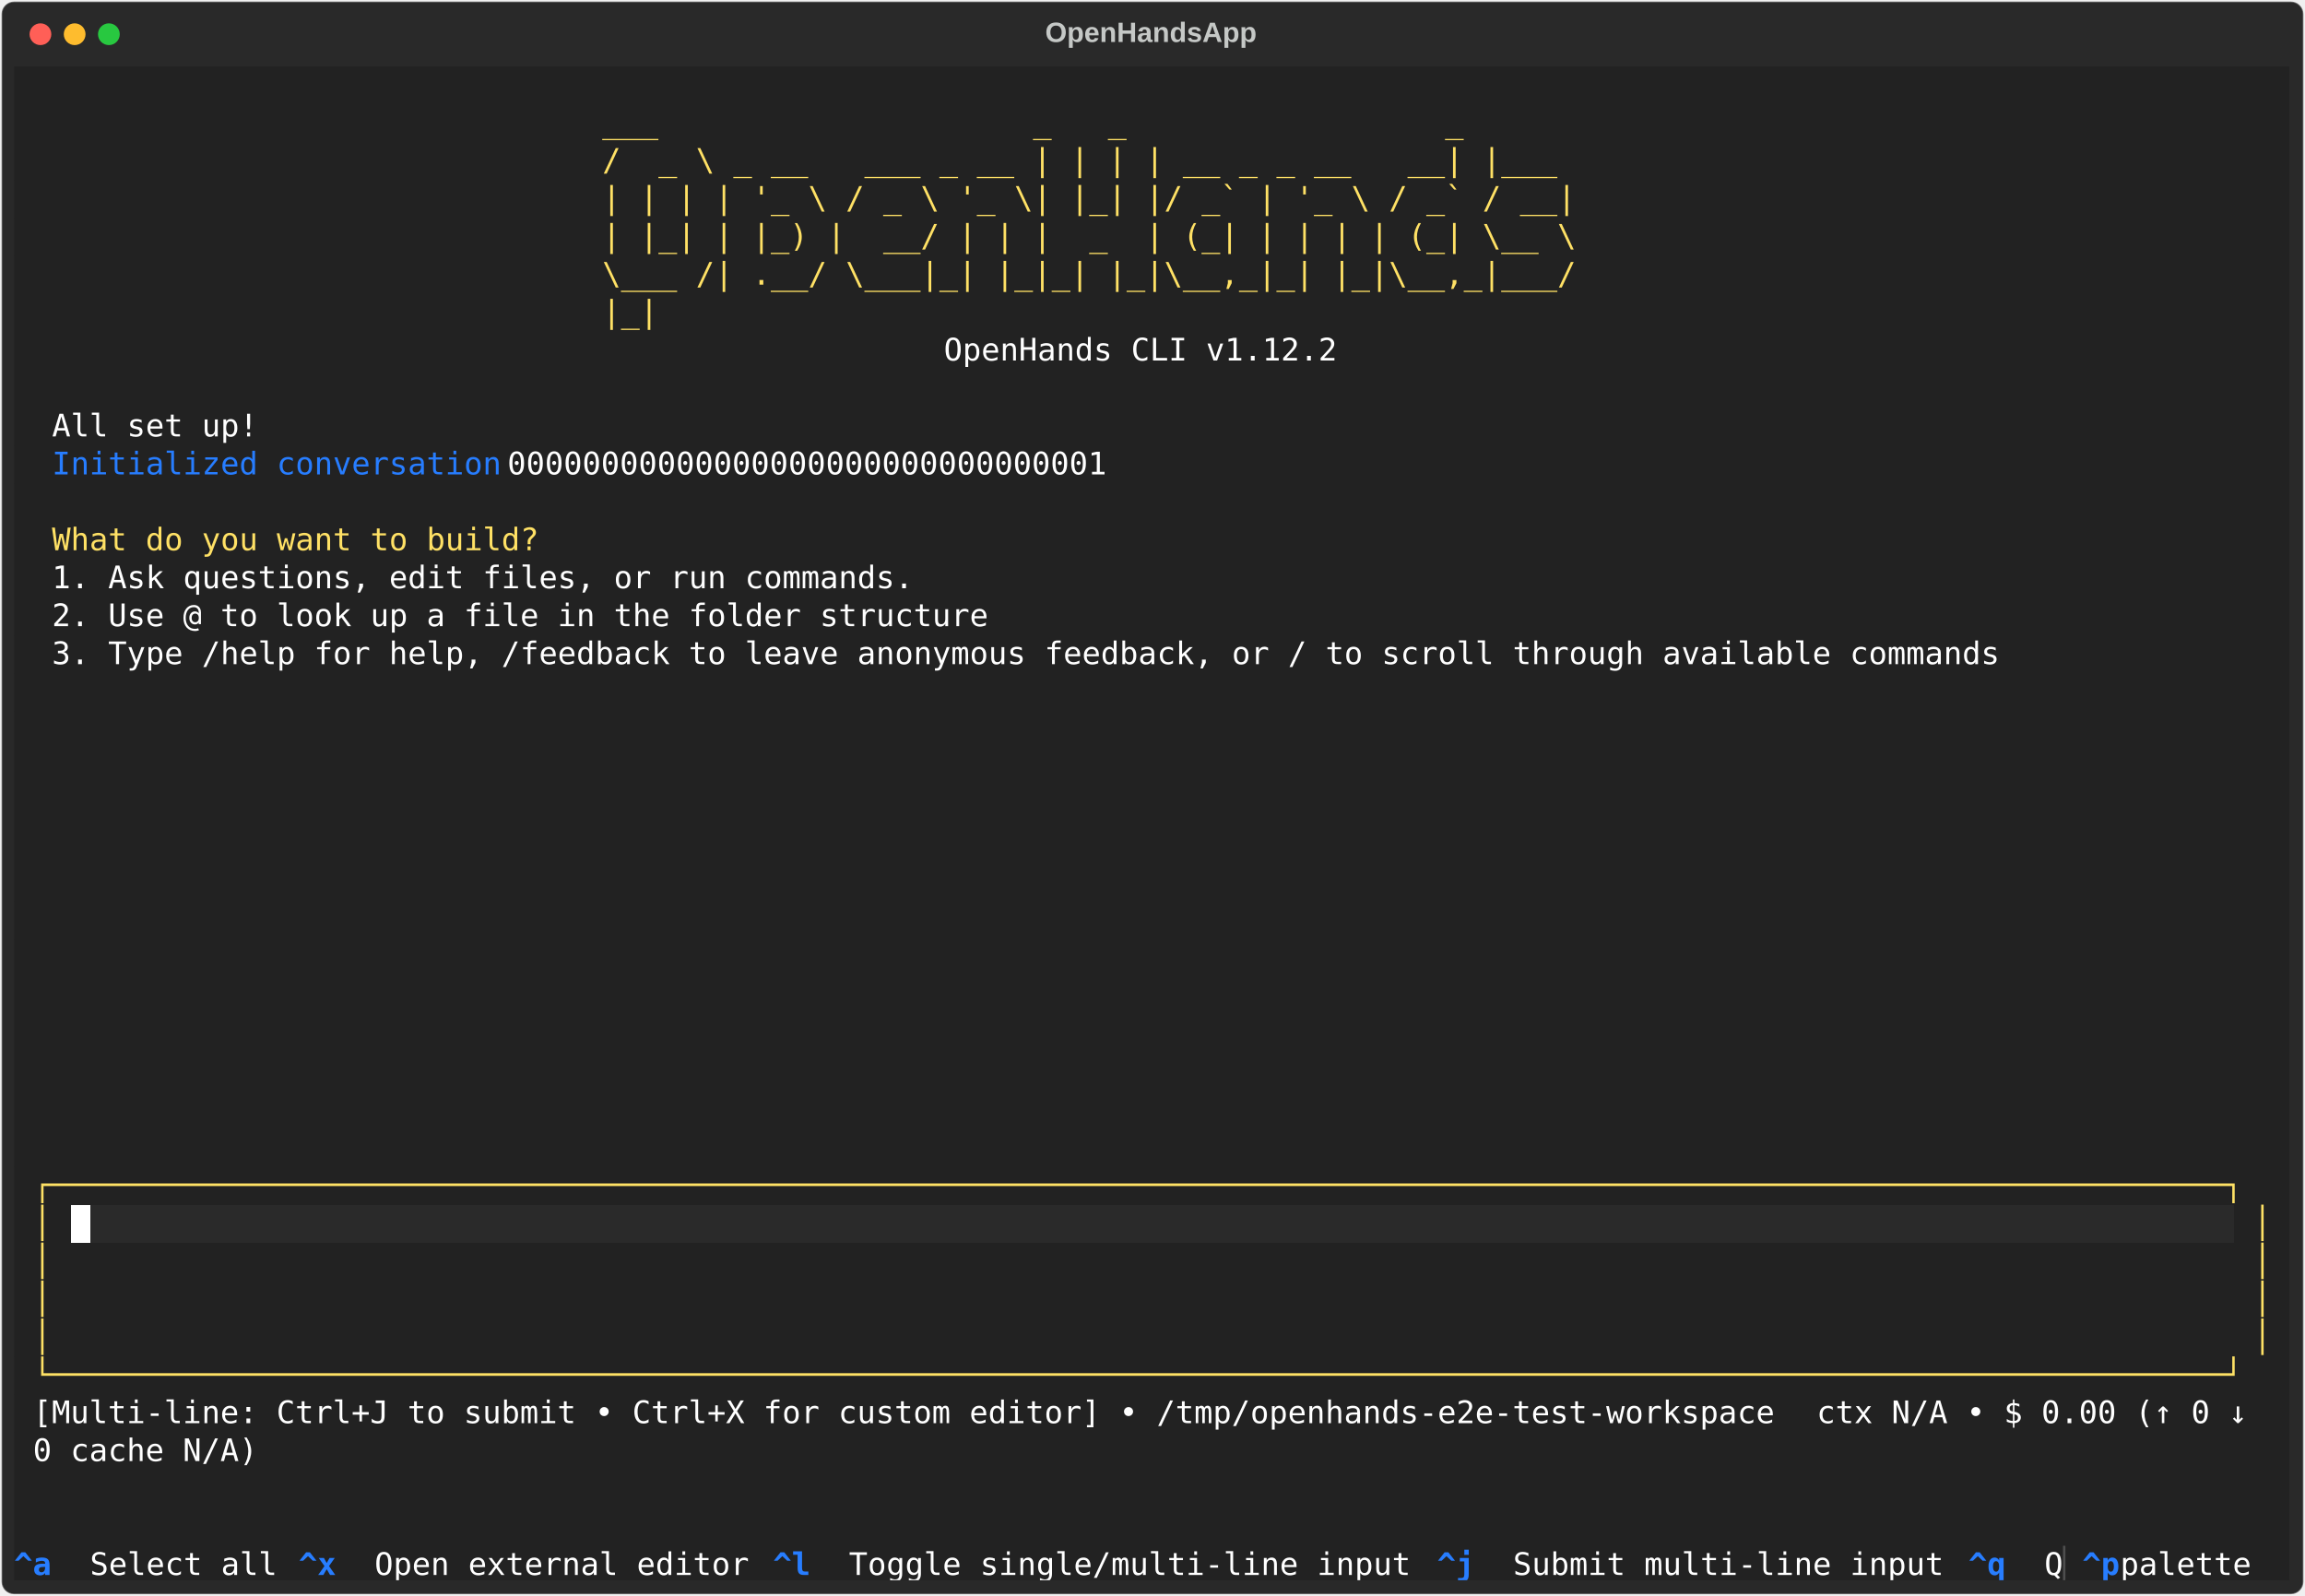
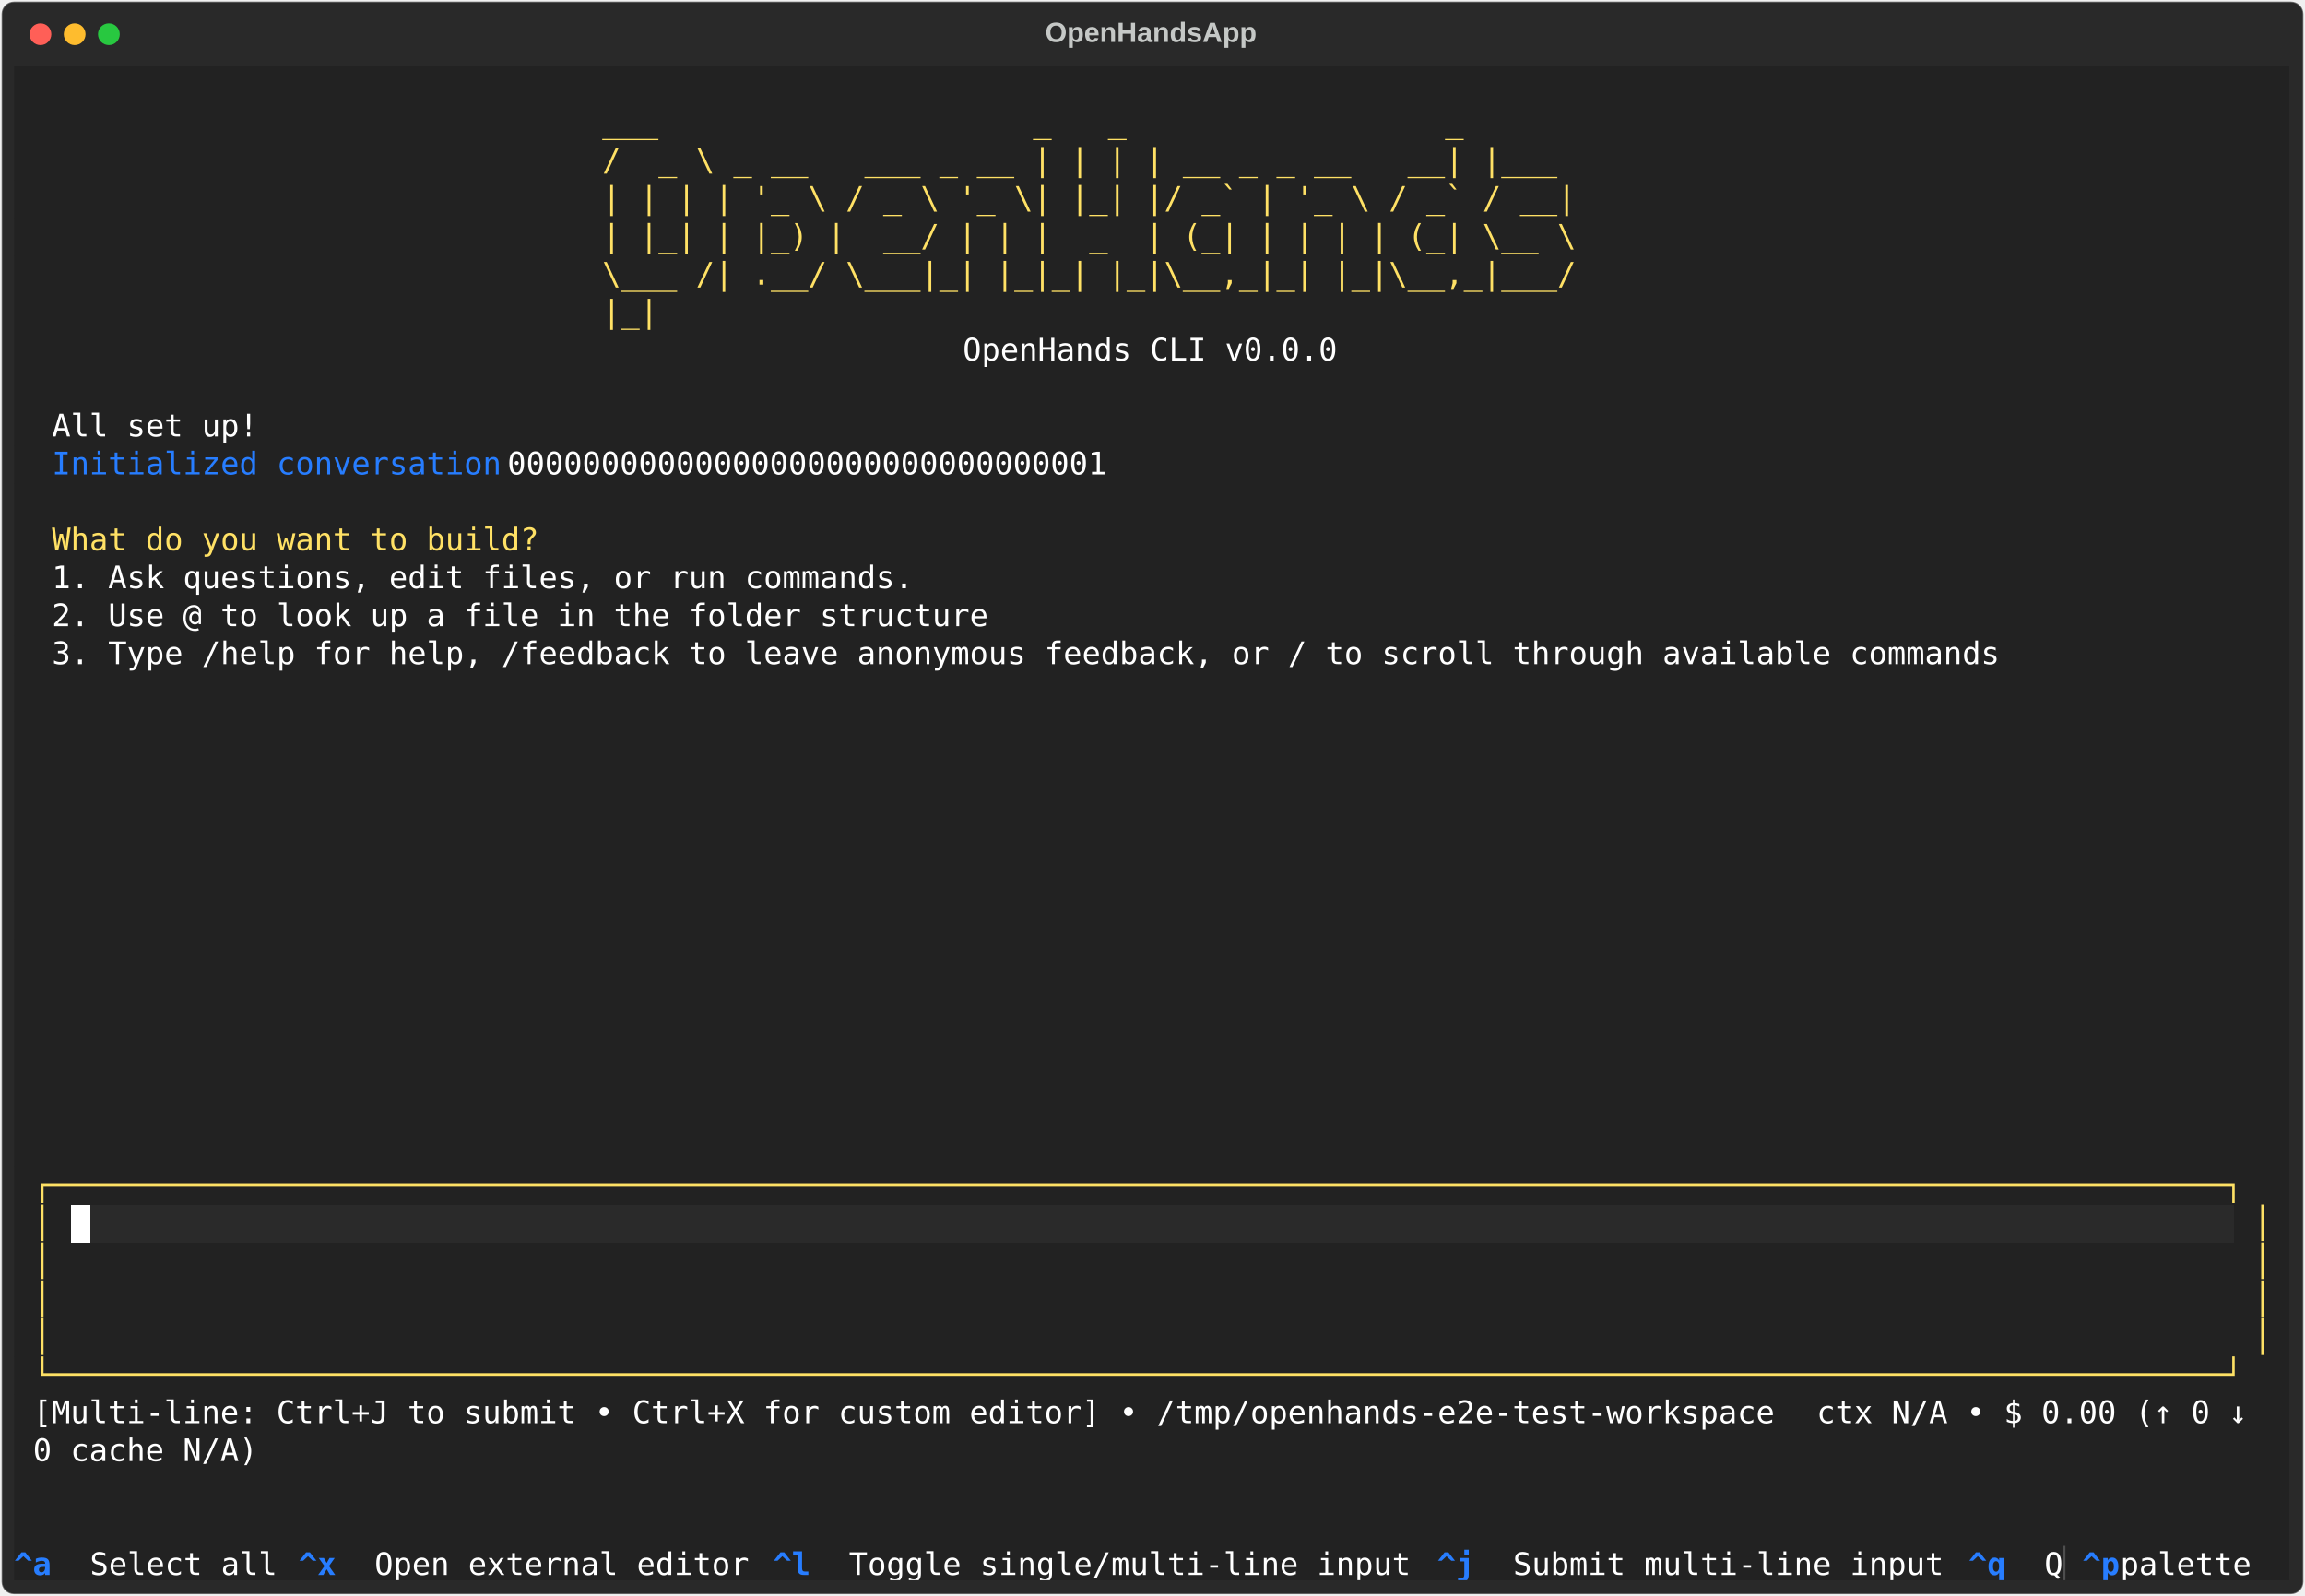
<svg xmlns="http://www.w3.org/2000/svg" class="rich-terminal" viewBox="0 0 1482 1026.0">
  <style>

    @font-face {
        font-family: "Fira Code";
        src: local("FiraCode-Regular"),
                url("https://cdnjs.cloudflare.com/ajax/libs/firacode/6.2.0/woff2/FiraCode-Regular.woff2") format("woff2"),
                url("https://cdnjs.cloudflare.com/ajax/libs/firacode/6.2.0/woff/FiraCode-Regular.woff") format("woff");
        font-style: normal;
        font-weight: 400;
    }
    @font-face {
        font-family: "Fira Code";
        src: local("FiraCode-Bold"),
                url("https://cdnjs.cloudflare.com/ajax/libs/firacode/6.2.0/woff2/FiraCode-Bold.woff2") format("woff2"),
                url("https://cdnjs.cloudflare.com/ajax/libs/firacode/6.2.0/woff/FiraCode-Bold.woff") format("woff");
        font-style: bold;
        font-weight: 700;
    }

    .terminal-matrix {
        font-family: Fira Code, monospace;
        font-size: 20px;
        line-height: 24.4px;
        font-variant-east-asian: full-width;
    }

    .terminal-title {
        font-size: 18px;
        font-weight: bold;
        font-family: arial;
    }

    .terminal-r1 { fill: #c5c8c6 }
.terminal-r2 { fill: #ffe165 }
.terminal-r3 { fill: #ffffff }
.terminal-r4 { fill: #277dff }
.terminal-r5 { fill: #fee165 }
.terminal-r6 { fill: #222222 }
.terminal-r7 { fill: #277dff;font-weight: bold }
.terminal-r8 { fill: #4e4e4e }
    </style>
  <defs>
    <clipPath id="terminal-clip-terminal">
      <rect x="0" y="0" width="1463.0" height="975.0" />
    </clipPath>
    <clipPath id="terminal-line-0">
      <rect x="0" y="1.5" width="1464" height="24.65" />
    </clipPath>
    <clipPath id="terminal-line-1">
      <rect x="0" y="25.9" width="1464" height="24.65" />
    </clipPath>
    <clipPath id="terminal-line-2">
      <rect x="0" y="50.3" width="1464" height="24.65" />
    </clipPath>
    <clipPath id="terminal-line-3">
      <rect x="0" y="74.7" width="1464" height="24.65" />
    </clipPath>
    <clipPath id="terminal-line-4">
      <rect x="0" y="99.1" width="1464" height="24.65" />
    </clipPath>
    <clipPath id="terminal-line-5">
      <rect x="0" y="123.5" width="1464" height="24.65" />
    </clipPath>
    <clipPath id="terminal-line-6">
      <rect x="0" y="147.9" width="1464" height="24.65" />
    </clipPath>
    <clipPath id="terminal-line-7">
      <rect x="0" y="172.3" width="1464" height="24.65" />
    </clipPath>
    <clipPath id="terminal-line-8">
      <rect x="0" y="196.7" width="1464" height="24.65" />
    </clipPath>
    <clipPath id="terminal-line-9">
      <rect x="0" y="221.1" width="1464" height="24.65" />
    </clipPath>
    <clipPath id="terminal-line-10">
      <rect x="0" y="245.5" width="1464" height="24.65" />
    </clipPath>
    <clipPath id="terminal-line-11">
      <rect x="0" y="269.9" width="1464" height="24.65" />
    </clipPath>
    <clipPath id="terminal-line-12">
      <rect x="0" y="294.3" width="1464" height="24.65" />
    </clipPath>
    <clipPath id="terminal-line-13">
      <rect x="0" y="318.7" width="1464" height="24.65" />
    </clipPath>
    <clipPath id="terminal-line-14">
      <rect x="0" y="343.1" width="1464" height="24.65" />
    </clipPath>
    <clipPath id="terminal-line-15">
      <rect x="0" y="367.5" width="1464" height="24.65" />
    </clipPath>
    <clipPath id="terminal-line-16">
      <rect x="0" y="391.9" width="1464" height="24.65" />
    </clipPath>
    <clipPath id="terminal-line-17">
      <rect x="0" y="416.3" width="1464" height="24.65" />
    </clipPath>
    <clipPath id="terminal-line-18">
      <rect x="0" y="440.7" width="1464" height="24.65" />
    </clipPath>
    <clipPath id="terminal-line-19">
      <rect x="0" y="465.1" width="1464" height="24.65" />
    </clipPath>
    <clipPath id="terminal-line-20">
      <rect x="0" y="489.5" width="1464" height="24.65" />
    </clipPath>
    <clipPath id="terminal-line-21">
      <rect x="0" y="513.9" width="1464" height="24.65" />
    </clipPath>
    <clipPath id="terminal-line-22">
      <rect x="0" y="538.3" width="1464" height="24.65" />
    </clipPath>
    <clipPath id="terminal-line-23">
      <rect x="0" y="562.7" width="1464" height="24.65" />
    </clipPath>
    <clipPath id="terminal-line-24">
      <rect x="0" y="587.1" width="1464" height="24.65" />
    </clipPath>
    <clipPath id="terminal-line-25">
      <rect x="0" y="611.5" width="1464" height="24.65" />
    </clipPath>
    <clipPath id="terminal-line-26">
      <rect x="0" y="635.9" width="1464" height="24.65" />
    </clipPath>
    <clipPath id="terminal-line-27">
      <rect x="0" y="660.3" width="1464" height="24.65" />
    </clipPath>
    <clipPath id="terminal-line-28">
      <rect x="0" y="684.7" width="1464" height="24.65" />
    </clipPath>
    <clipPath id="terminal-line-29">
      <rect x="0" y="709.1" width="1464" height="24.65" />
    </clipPath>
    <clipPath id="terminal-line-30">
      <rect x="0" y="733.5" width="1464" height="24.65" />
    </clipPath>
    <clipPath id="terminal-line-31">
      <rect x="0" y="757.9" width="1464" height="24.65" />
    </clipPath>
    <clipPath id="terminal-line-32">
      <rect x="0" y="782.3" width="1464" height="24.65" />
    </clipPath>
    <clipPath id="terminal-line-33">
      <rect x="0" y="806.7" width="1464" height="24.65" />
    </clipPath>
    <clipPath id="terminal-line-34">
      <rect x="0" y="831.1" width="1464" height="24.65" />
    </clipPath>
    <clipPath id="terminal-line-35">
      <rect x="0" y="855.5" width="1464" height="24.65" />
    </clipPath>
    <clipPath id="terminal-line-36">
      <rect x="0" y="879.9" width="1464" height="24.65" />
    </clipPath>
    <clipPath id="terminal-line-37">
      <rect x="0" y="904.3" width="1464" height="24.65" />
    </clipPath>
    <clipPath id="terminal-line-38">
      <rect x="0" y="928.7" width="1464" height="24.65" />
    </clipPath>
  </defs>
  <rect fill="#292929" stroke="rgba(255,255,255,0.35)" stroke-width="1" x="1" y="1" width="1480" height="1024" rx="8" />
  <text class="terminal-title" fill="#c5c8c6" text-anchor="middle" x="740" y="27">OpenHandsApp</text>
  <g transform="translate(26,22)">
    <circle cx="0" cy="0" r="7" fill="#ff5f57" />
    <circle cx="22" cy="0" r="7" fill="#febc2e" />
    <circle cx="44" cy="0" r="7" fill="#28c840" />
  </g>
  <g transform="translate(9, 41)" clip-path="url(#terminal-clip-terminal)">
    <rect fill="#222222" x="0" y="1.5" width="1464" height="24.65" shape-rendering="crispEdges" />
    <rect fill="#222222" x="0" y="25.9" width="378.2" height="24.65" shape-rendering="crispEdges" />
    <rect fill="#222222" x="378.2" y="25.9" width="695.4" height="24.65" shape-rendering="crispEdges" />
    <rect fill="#222222" x="1073.6" y="25.9" width="390.4" height="24.65" shape-rendering="crispEdges" />
    <rect fill="#222222" x="0" y="50.3" width="378.2" height="24.65" shape-rendering="crispEdges" />
    <rect fill="#222222" x="378.2" y="50.3" width="695.4" height="24.65" shape-rendering="crispEdges" />
    <rect fill="#222222" x="1073.6" y="50.3" width="390.4" height="24.65" shape-rendering="crispEdges" />
    <rect fill="#222222" x="0" y="74.7" width="378.2" height="24.65" shape-rendering="crispEdges" />
    <rect fill="#222222" x="378.2" y="74.7" width="695.4" height="24.65" shape-rendering="crispEdges" />
    <rect fill="#222222" x="1073.6" y="74.7" width="390.4" height="24.65" shape-rendering="crispEdges" />
    <rect fill="#222222" x="0" y="99.1" width="378.2" height="24.65" shape-rendering="crispEdges" />
    <rect fill="#222222" x="378.2" y="99.1" width="695.4" height="24.65" shape-rendering="crispEdges" />
    <rect fill="#222222" x="1073.6" y="99.1" width="390.4" height="24.65" shape-rendering="crispEdges" />
    <rect fill="#222222" x="0" y="123.5" width="378.2" height="24.65" shape-rendering="crispEdges" />
    <rect fill="#222222" x="378.2" y="123.5" width="695.4" height="24.65" shape-rendering="crispEdges" />
    <rect fill="#222222" x="1073.6" y="123.5" width="390.4" height="24.65" shape-rendering="crispEdges" />
    <rect fill="#222222" x="0" y="147.9" width="378.2" height="24.65" shape-rendering="crispEdges" />
    <rect fill="#222222" x="378.2" y="147.9" width="695.4" height="24.65" shape-rendering="crispEdges" />
    <rect fill="#222222" x="1073.6" y="147.9" width="390.4" height="24.65" shape-rendering="crispEdges" />
-     <rect fill="#222222" x="0" y="172.3" width="597.8" height="24.65" shape-rendering="crispEdges" />
-     <rect fill="#222222" x="597.8" y="172.3" width="256.2" height="24.65" shape-rendering="crispEdges" />
+     <rect fill="#222222" x="0" y="172.3" width="610" height="24.65" shape-rendering="crispEdges" />
+     <rect fill="#222222" x="610" y="172.3" width="244" height="24.65" shape-rendering="crispEdges" />
    <rect fill="#222222" x="854" y="172.3" width="610" height="24.65" shape-rendering="crispEdges" />
    <rect fill="#222222" x="0" y="196.7" width="1464" height="24.65" shape-rendering="crispEdges" />
    <rect fill="#222222" x="0" y="221.1" width="24.4" height="24.65" shape-rendering="crispEdges" />
    <rect fill="#222222" x="24.4" y="221.1" width="134.2" height="24.65" shape-rendering="crispEdges" />
    <rect fill="#222222" x="158.6" y="221.1" width="1305.4" height="24.65" shape-rendering="crispEdges" />
    <rect fill="#222222" x="0" y="245.5" width="24.4" height="24.65" shape-rendering="crispEdges" />
    <rect fill="#222222" x="24.4" y="245.5" width="292.8" height="24.65" shape-rendering="crispEdges" />
    <rect fill="#222222" x="317.2" y="245.5" width="402.6" height="24.65" shape-rendering="crispEdges" />
    <rect fill="#222222" x="719.8" y="245.5" width="744.2" height="24.65" shape-rendering="crispEdges" />
    <rect fill="#222222" x="0" y="269.9" width="1464" height="24.65" shape-rendering="crispEdges" />
    <rect fill="#222222" x="0" y="294.3" width="24.4" height="24.65" shape-rendering="crispEdges" />
    <rect fill="#222222" x="24.4" y="294.3" width="317.2" height="24.65" shape-rendering="crispEdges" />
    <rect fill="#222222" x="341.6" y="294.3" width="1122.4" height="24.65" shape-rendering="crispEdges" />
    <rect fill="#222222" x="0" y="318.7" width="24.4" height="24.65" shape-rendering="crispEdges" />
    <rect fill="#222222" x="24.4" y="318.7" width="561.2" height="24.65" shape-rendering="crispEdges" />
    <rect fill="#222222" x="585.6" y="318.7" width="878.4" height="24.65" shape-rendering="crispEdges" />
    <rect fill="#222222" x="0" y="343.1" width="24.4" height="24.65" shape-rendering="crispEdges" />
    <rect fill="#222222" x="24.4" y="343.1" width="610" height="24.65" shape-rendering="crispEdges" />
    <rect fill="#222222" x="634.4" y="343.1" width="829.6" height="24.65" shape-rendering="crispEdges" />
    <rect fill="#222222" x="0" y="367.5" width="24.4" height="24.65" shape-rendering="crispEdges" />
    <rect fill="#222222" x="24.4" y="367.5" width="1268.8" height="24.65" shape-rendering="crispEdges" />
    <rect fill="#222222" x="1293.2" y="367.5" width="170.8" height="24.65" shape-rendering="crispEdges" />
    <rect fill="#222222" x="0" y="391.9" width="1464" height="24.65" shape-rendering="crispEdges" />
    <rect fill="#222222" x="0" y="416.3" width="1464" height="24.65" shape-rendering="crispEdges" />
    <rect fill="#222222" x="0" y="440.7" width="1464" height="24.65" shape-rendering="crispEdges" />
    <rect fill="#222222" x="0" y="465.1" width="1464" height="24.65" shape-rendering="crispEdges" />
    <rect fill="#222222" x="0" y="489.5" width="1464" height="24.65" shape-rendering="crispEdges" />
    <rect fill="#222222" x="0" y="513.9" width="1464" height="24.65" shape-rendering="crispEdges" />
    <rect fill="#222222" x="0" y="538.3" width="1464" height="24.65" shape-rendering="crispEdges" />
    <rect fill="#222222" x="0" y="562.7" width="1464" height="24.65" shape-rendering="crispEdges" />
    <rect fill="#222222" x="0" y="587.1" width="1464" height="24.65" shape-rendering="crispEdges" />
    <rect fill="#222222" x="0" y="611.5" width="1464" height="24.65" shape-rendering="crispEdges" />
    <rect fill="#222222" x="0" y="635.9" width="1464" height="24.65" shape-rendering="crispEdges" />
    <rect fill="#222222" x="0" y="660.3" width="1464" height="24.65" shape-rendering="crispEdges" />
    <rect fill="#222222" x="0" y="684.7" width="12.2" height="24.65" shape-rendering="crispEdges" />
    <rect fill="#222222" x="12.2" y="684.7" width="12.2" height="24.65" shape-rendering="crispEdges" />
    <rect fill="#222222" x="24.4" y="684.7" width="1439.6" height="24.65" shape-rendering="crispEdges" />
    <rect fill="#222222" x="0" y="709.1" width="12.2" height="24.65" shape-rendering="crispEdges" />
    <rect fill="#222222" x="12.2" y="709.1" width="1439.6" height="24.65" shape-rendering="crispEdges" />
    <rect fill="#222222" x="1451.8" y="709.1" width="12.2" height="24.65" shape-rendering="crispEdges" />
    <rect fill="#222222" x="0" y="733.5" width="12.2" height="24.65" shape-rendering="crispEdges" />
    <rect fill="#222222" x="12.2" y="733.5" width="12.2" height="24.65" shape-rendering="crispEdges" />
    <rect fill="#222222" x="24.4" y="733.5" width="12.2" height="24.65" shape-rendering="crispEdges" />
    <rect fill="#ffffff" x="36.6" y="733.5" width="12.2" height="24.65" shape-rendering="crispEdges" />
    <rect fill="#2a2a2a" x="48.8" y="733.5" width="1378.6" height="24.65" shape-rendering="crispEdges" />
    <rect fill="#222222" x="1427.4" y="733.5" width="12.2" height="24.65" shape-rendering="crispEdges" />
    <rect fill="#222222" x="1439.6" y="733.5" width="12.2" height="24.65" shape-rendering="crispEdges" />
    <rect fill="#222222" x="1451.8" y="733.5" width="12.2" height="24.65" shape-rendering="crispEdges" />
    <rect fill="#222222" x="0" y="757.9" width="12.2" height="24.65" shape-rendering="crispEdges" />
    <rect fill="#222222" x="12.2" y="757.9" width="12.2" height="24.65" shape-rendering="crispEdges" />
    <rect fill="#222222" x="24.4" y="757.9" width="12.2" height="24.65" shape-rendering="crispEdges" />
    <rect fill="#222222" x="36.6" y="757.9" width="1390.8" height="24.65" shape-rendering="crispEdges" />
    <rect fill="#222222" x="1427.4" y="757.9" width="12.2" height="24.65" shape-rendering="crispEdges" />
    <rect fill="#222222" x="1439.6" y="757.9" width="12.2" height="24.65" shape-rendering="crispEdges" />
    <rect fill="#222222" x="1451.8" y="757.9" width="12.2" height="24.65" shape-rendering="crispEdges" />
    <rect fill="#222222" x="0" y="782.3" width="12.2" height="24.65" shape-rendering="crispEdges" />
    <rect fill="#222222" x="12.2" y="782.3" width="12.2" height="24.65" shape-rendering="crispEdges" />
    <rect fill="#222222" x="24.4" y="782.3" width="12.2" height="24.65" shape-rendering="crispEdges" />
    <rect fill="#222222" x="36.6" y="782.3" width="1390.8" height="24.65" shape-rendering="crispEdges" />
    <rect fill="#222222" x="1427.4" y="782.3" width="12.2" height="24.65" shape-rendering="crispEdges" />
    <rect fill="#222222" x="1439.6" y="782.3" width="12.2" height="24.65" shape-rendering="crispEdges" />
    <rect fill="#222222" x="1451.8" y="782.3" width="12.2" height="24.65" shape-rendering="crispEdges" />
    <rect fill="#222222" x="0" y="806.7" width="12.2" height="24.65" shape-rendering="crispEdges" />
    <rect fill="#222222" x="12.2" y="806.7" width="12.2" height="24.65" shape-rendering="crispEdges" />
    <rect fill="#222222" x="24.4" y="806.7" width="12.2" height="24.65" shape-rendering="crispEdges" />
    <rect fill="#222222" x="36.6" y="806.7" width="1390.8" height="24.65" shape-rendering="crispEdges" />
    <rect fill="#222222" x="1427.4" y="806.7" width="12.2" height="24.65" shape-rendering="crispEdges" />
    <rect fill="#222222" x="1439.6" y="806.7" width="12.2" height="24.65" shape-rendering="crispEdges" />
    <rect fill="#222222" x="1451.8" y="806.7" width="12.2" height="24.65" shape-rendering="crispEdges" />
    <rect fill="#222222" x="0" y="831.1" width="12.2" height="24.65" shape-rendering="crispEdges" />
    <rect fill="#222222" x="12.2" y="831.1" width="1439.6" height="24.65" shape-rendering="crispEdges" />
    <rect fill="#222222" x="1451.8" y="831.1" width="12.2" height="24.65" shape-rendering="crispEdges" />
    <rect fill="#222222" x="0" y="855.5" width="12.2" height="24.65" shape-rendering="crispEdges" />
    <rect fill="#222222" x="12.2" y="855.5" width="1146.8" height="24.65" shape-rendering="crispEdges" />
    <rect fill="#222222" x="1159" y="855.5" width="280.6" height="24.65" shape-rendering="crispEdges" />
    <rect fill="#222222" x="1439.6" y="855.5" width="24.4" height="24.65" shape-rendering="crispEdges" />
    <rect fill="#222222" x="0" y="879.9" width="12.2" height="24.65" shape-rendering="crispEdges" />
    <rect fill="#222222" x="12.2" y="879.9" width="146.4" height="24.65" shape-rendering="crispEdges" />
    <rect fill="#222222" x="158.6" y="879.9" width="1305.4" height="24.65" shape-rendering="crispEdges" />
    <rect fill="#222222" x="0" y="904.3" width="1464" height="24.65" shape-rendering="crispEdges" />
    <rect fill="#222222" x="0" y="928.7" width="1464" height="24.65" shape-rendering="crispEdges" />
    <rect fill="#222222" x="0" y="953.1" width="48.8" height="24.65" shape-rendering="crispEdges" />
    <rect fill="#222222" x="48.8" y="953.1" width="134.2" height="24.65" shape-rendering="crispEdges" />
    <rect fill="#222222" x="183" y="953.1" width="48.8" height="24.65" shape-rendering="crispEdges" />
    <rect fill="#222222" x="231.8" y="953.1" width="256.2" height="24.65" shape-rendering="crispEdges" />
    <rect fill="#222222" x="488" y="953.1" width="48.8" height="24.65" shape-rendering="crispEdges" />
    <rect fill="#222222" x="536.8" y="953.1" width="378.2" height="24.65" shape-rendering="crispEdges" />
    <rect fill="#222222" x="915" y="953.1" width="48.8" height="24.65" shape-rendering="crispEdges" />
    <rect fill="#222222" x="963.8" y="953.1" width="292.8" height="24.65" shape-rendering="crispEdges" />
    <rect fill="#222222" x="1256.6" y="953.1" width="48.8" height="24.65" shape-rendering="crispEdges" />
    <rect fill="#222222" x="1305.4" y="953.1" width="12.2" height="24.65" shape-rendering="crispEdges" />
    <rect fill="#222222" x="1317.6" y="953.1" width="12.2" height="24.65" shape-rendering="crispEdges" />
    <rect fill="#222222" x="1329.8" y="953.1" width="24.4" height="24.65" shape-rendering="crispEdges" />
    <rect fill="#222222" x="1354.2" y="953.1" width="97.6" height="24.65" shape-rendering="crispEdges" />
    <rect fill="#222222" x="1451.8" y="953.1" width="12.2" height="24.65" shape-rendering="crispEdges" />
    <g class="terminal-matrix">
      <text class="terminal-r1" x="1464" y="20" textLength="12.2" clip-path="url(#terminal-line-0)">
</text>
      <text class="terminal-r2" x="378.2" y="44.4" textLength="695.4" clip-path="url(#terminal-line-1)">     ___                    _   _                 _      </text>
      <text class="terminal-r1" x="1464" y="44.4" textLength="12.2" clip-path="url(#terminal-line-1)">
</text>
      <text class="terminal-r2" x="378.2" y="68.8" textLength="695.4" clip-path="url(#terminal-line-2)">    /  _ \ _ __   ___ _ __ | | | | __ _ _ __   __| |___  </text>
      <text class="terminal-r1" x="1464" y="68.8" textLength="12.2" clip-path="url(#terminal-line-2)">
</text>
      <text class="terminal-r2" x="378.2" y="93.2" textLength="695.4" clip-path="url(#terminal-line-3)">    | | | | '_ \ / _ \ '_ \| |_| |/ _` | '_ \ / _` / __| </text>
      <text class="terminal-r1" x="1464" y="93.2" textLength="12.2" clip-path="url(#terminal-line-3)">
</text>
      <text class="terminal-r2" x="378.2" y="117.6" textLength="695.4" clip-path="url(#terminal-line-4)">    | |_| | |_) |  __/ | | |  _  | (_| | | | | (_| \__ \ </text>
      <text class="terminal-r1" x="1464" y="117.6" textLength="12.2" clip-path="url(#terminal-line-4)">
</text>
      <text class="terminal-r2" x="378.2" y="142" textLength="695.4" clip-path="url(#terminal-line-5)">    \___ /| .__/ \___|_| |_|_| |_|\__,_|_| |_|\__,_|___/ </text>
      <text class="terminal-r1" x="1464" y="142" textLength="12.2" clip-path="url(#terminal-line-5)">
</text>
      <text class="terminal-r2" x="378.2" y="166.4" textLength="695.4" clip-path="url(#terminal-line-6)">          |_|                                            </text>
      <text class="terminal-r1" x="1464" y="166.4" textLength="12.2" clip-path="url(#terminal-line-6)">
</text>
-       <text class="terminal-r3" x="597.8" y="190.8" textLength="256.2" clip-path="url(#terminal-line-7)">OpenHands CLI v1.12.2</text>
+       <text class="terminal-r3" x="610" y="190.8" textLength="244" clip-path="url(#terminal-line-7)">OpenHands CLI v0.0.0</text>
      <text class="terminal-r1" x="1464" y="190.8" textLength="12.2" clip-path="url(#terminal-line-7)">
</text>
      <text class="terminal-r1" x="1464" y="215.2" textLength="12.2" clip-path="url(#terminal-line-8)">
</text>
      <text class="terminal-r3" x="24.4" y="239.6" textLength="134.2" clip-path="url(#terminal-line-9)">All set up!</text>
      <text class="terminal-r1" x="1464" y="239.6" textLength="12.2" clip-path="url(#terminal-line-9)">
</text>
      <text class="terminal-r4" x="24.4" y="264" textLength="292.8" clip-path="url(#terminal-line-10)">Initialized conversation</text>
      <text class="terminal-r3" x="317.2" y="264" textLength="402.6" clip-path="url(#terminal-line-10)"> 00000000000000000000000000000001</text>
      <text class="terminal-r1" x="1464" y="264" textLength="12.2" clip-path="url(#terminal-line-10)">
</text>
      <text class="terminal-r1" x="1464" y="288.4" textLength="12.2" clip-path="url(#terminal-line-11)">
</text>
      <text class="terminal-r2" x="24.4" y="312.8" textLength="317.2" clip-path="url(#terminal-line-12)">What do you want to build?</text>
      <text class="terminal-r1" x="1464" y="312.8" textLength="12.2" clip-path="url(#terminal-line-12)">
</text>
      <text class="terminal-r3" x="24.4" y="337.2" textLength="561.2" clip-path="url(#terminal-line-13)">1. Ask questions, edit files, or run commands.</text>
      <text class="terminal-r1" x="1464" y="337.2" textLength="12.2" clip-path="url(#terminal-line-13)">
</text>
      <text class="terminal-r3" x="24.4" y="361.6" textLength="610" clip-path="url(#terminal-line-14)">2. Use @ to look up a file in the folder structure</text>
      <text class="terminal-r1" x="1464" y="361.6" textLength="12.2" clip-path="url(#terminal-line-14)">
</text>
      <text class="terminal-r3" x="24.4" y="386" textLength="1268.8" clip-path="url(#terminal-line-15)">3. Type /help for help, /feedback to leave anonymous feedback, or / to scroll through available commands</text>
      <text class="terminal-r1" x="1464" y="386" textLength="12.2" clip-path="url(#terminal-line-15)">
</text>
      <text class="terminal-r1" x="1464" y="410.4" textLength="12.2" clip-path="url(#terminal-line-16)">
</text>
      <text class="terminal-r1" x="1464" y="434.8" textLength="12.2" clip-path="url(#terminal-line-17)">
</text>
      <text class="terminal-r1" x="1464" y="459.2" textLength="12.2" clip-path="url(#terminal-line-18)">
</text>
      <text class="terminal-r1" x="1464" y="483.6" textLength="12.2" clip-path="url(#terminal-line-19)">
</text>
      <text class="terminal-r1" x="1464" y="508" textLength="12.2" clip-path="url(#terminal-line-20)">
</text>
      <text class="terminal-r1" x="1464" y="532.4" textLength="12.2" clip-path="url(#terminal-line-21)">
</text>
      <text class="terminal-r1" x="1464" y="556.8" textLength="12.2" clip-path="url(#terminal-line-22)">
</text>
      <text class="terminal-r1" x="1464" y="581.2" textLength="12.2" clip-path="url(#terminal-line-23)">
</text>
      <text class="terminal-r1" x="1464" y="605.6" textLength="12.2" clip-path="url(#terminal-line-24)">
</text>
      <text class="terminal-r1" x="1464" y="630" textLength="12.2" clip-path="url(#terminal-line-25)">
</text>
      <text class="terminal-r1" x="1464" y="654.4" textLength="12.2" clip-path="url(#terminal-line-26)">
</text>
      <text class="terminal-r1" x="1464" y="678.8" textLength="12.2" clip-path="url(#terminal-line-27)">
</text>
      <text class="terminal-r1" x="1464" y="703.2" textLength="12.2" clip-path="url(#terminal-line-28)">
</text>
      <text class="terminal-r5" x="12.2" y="727.6" textLength="1439.6" clip-path="url(#terminal-line-29)">┌────────────────────────────────────────────────────────────────────────────────────────────────────────────────────┐</text>
      <text class="terminal-r1" x="1464" y="727.6" textLength="12.2" clip-path="url(#terminal-line-29)">
</text>
      <text class="terminal-r5" x="12.2" y="752" textLength="12.2" clip-path="url(#terminal-line-30)">│</text>
      <text class="terminal-r5" x="1439.6" y="752" textLength="12.2" clip-path="url(#terminal-line-30)">│</text>
      <text class="terminal-r1" x="1464" y="752" textLength="12.2" clip-path="url(#terminal-line-30)">
</text>
      <text class="terminal-r5" x="12.2" y="776.4" textLength="12.2" clip-path="url(#terminal-line-31)">│</text>
      <text class="terminal-r5" x="1439.6" y="776.4" textLength="12.2" clip-path="url(#terminal-line-31)">│</text>
      <text class="terminal-r1" x="1464" y="776.4" textLength="12.2" clip-path="url(#terminal-line-31)">
</text>
      <text class="terminal-r5" x="12.2" y="800.8" textLength="12.2" clip-path="url(#terminal-line-32)">│</text>
      <text class="terminal-r5" x="1439.6" y="800.8" textLength="12.2" clip-path="url(#terminal-line-32)">│</text>
      <text class="terminal-r1" x="1464" y="800.8" textLength="12.2" clip-path="url(#terminal-line-32)">
</text>
      <text class="terminal-r5" x="12.2" y="825.2" textLength="12.2" clip-path="url(#terminal-line-33)">│</text>
      <text class="terminal-r5" x="1439.6" y="825.2" textLength="12.2" clip-path="url(#terminal-line-33)">│</text>
      <text class="terminal-r1" x="1464" y="825.2" textLength="12.2" clip-path="url(#terminal-line-33)">
</text>
      <text class="terminal-r5" x="12.2" y="849.6" textLength="1439.6" clip-path="url(#terminal-line-34)">└────────────────────────────────────────────────────────────────────────────────────────────────────────────────────┘</text>
      <text class="terminal-r1" x="1464" y="849.6" textLength="12.2" clip-path="url(#terminal-line-34)">
</text>
      <text class="terminal-r3" x="12.2" y="874" textLength="1146.8" clip-path="url(#terminal-line-35)">[Multi-line: Ctrl+J to submit • Ctrl+X for custom editor] • /tmp/openhands-e2e-test-workspace </text>
      <text class="terminal-r3" x="1159" y="874" textLength="280.6" clip-path="url(#terminal-line-35)">ctx N/A • $ 0.00 (↑ 0 ↓</text>
      <text class="terminal-r1" x="1464" y="874" textLength="12.2" clip-path="url(#terminal-line-35)">
</text>
      <text class="terminal-r3" x="12.2" y="898.4" textLength="146.4" clip-path="url(#terminal-line-36)">0 cache N/A)</text>
      <text class="terminal-r1" x="1464" y="898.4" textLength="12.2" clip-path="url(#terminal-line-36)">
</text>
      <text class="terminal-r1" x="1464" y="922.8" textLength="12.2" clip-path="url(#terminal-line-37)">
</text>
      <text class="terminal-r1" x="1464" y="947.2" textLength="12.2" clip-path="url(#terminal-line-38)">
</text>
      <text class="terminal-r7" x="0" y="971.6" textLength="48.8" clip-path="url(#terminal-line-39)"> ^a </text>
      <text class="terminal-r3" x="48.8" y="971.6" textLength="134.2" clip-path="url(#terminal-line-39)">Select all </text>
      <text class="terminal-r7" x="183" y="971.6" textLength="48.8" clip-path="url(#terminal-line-39)"> ^x </text>
      <text class="terminal-r3" x="231.8" y="971.6" textLength="256.2" clip-path="url(#terminal-line-39)">Open external editor </text>
      <text class="terminal-r7" x="488" y="971.6" textLength="48.8" clip-path="url(#terminal-line-39)"> ^l </text>
      <text class="terminal-r3" x="536.8" y="971.6" textLength="378.2" clip-path="url(#terminal-line-39)">Toggle single/multi-line input </text>
      <text class="terminal-r7" x="915" y="971.6" textLength="48.8" clip-path="url(#terminal-line-39)"> ^j </text>
      <text class="terminal-r3" x="963.8" y="971.6" textLength="292.8" clip-path="url(#terminal-line-39)">Submit multi-line input </text>
      <text class="terminal-r7" x="1256.6" y="971.6" textLength="48.8" clip-path="url(#terminal-line-39)"> ^q </text>
      <text class="terminal-r3" x="1305.4" y="971.6" textLength="12.2" clip-path="url(#terminal-line-39)">Q</text>
      <text class="terminal-r8" x="1317.6" y="971.6" textLength="12.2" clip-path="url(#terminal-line-39)">▏</text>
      <text class="terminal-r7" x="1329.8" y="971.6" textLength="24.4" clip-path="url(#terminal-line-39)">^p</text>
      <text class="terminal-r3" x="1354.2" y="971.6" textLength="97.6" clip-path="url(#terminal-line-39)"> palette</text>
    </g>
  </g>
</svg>
